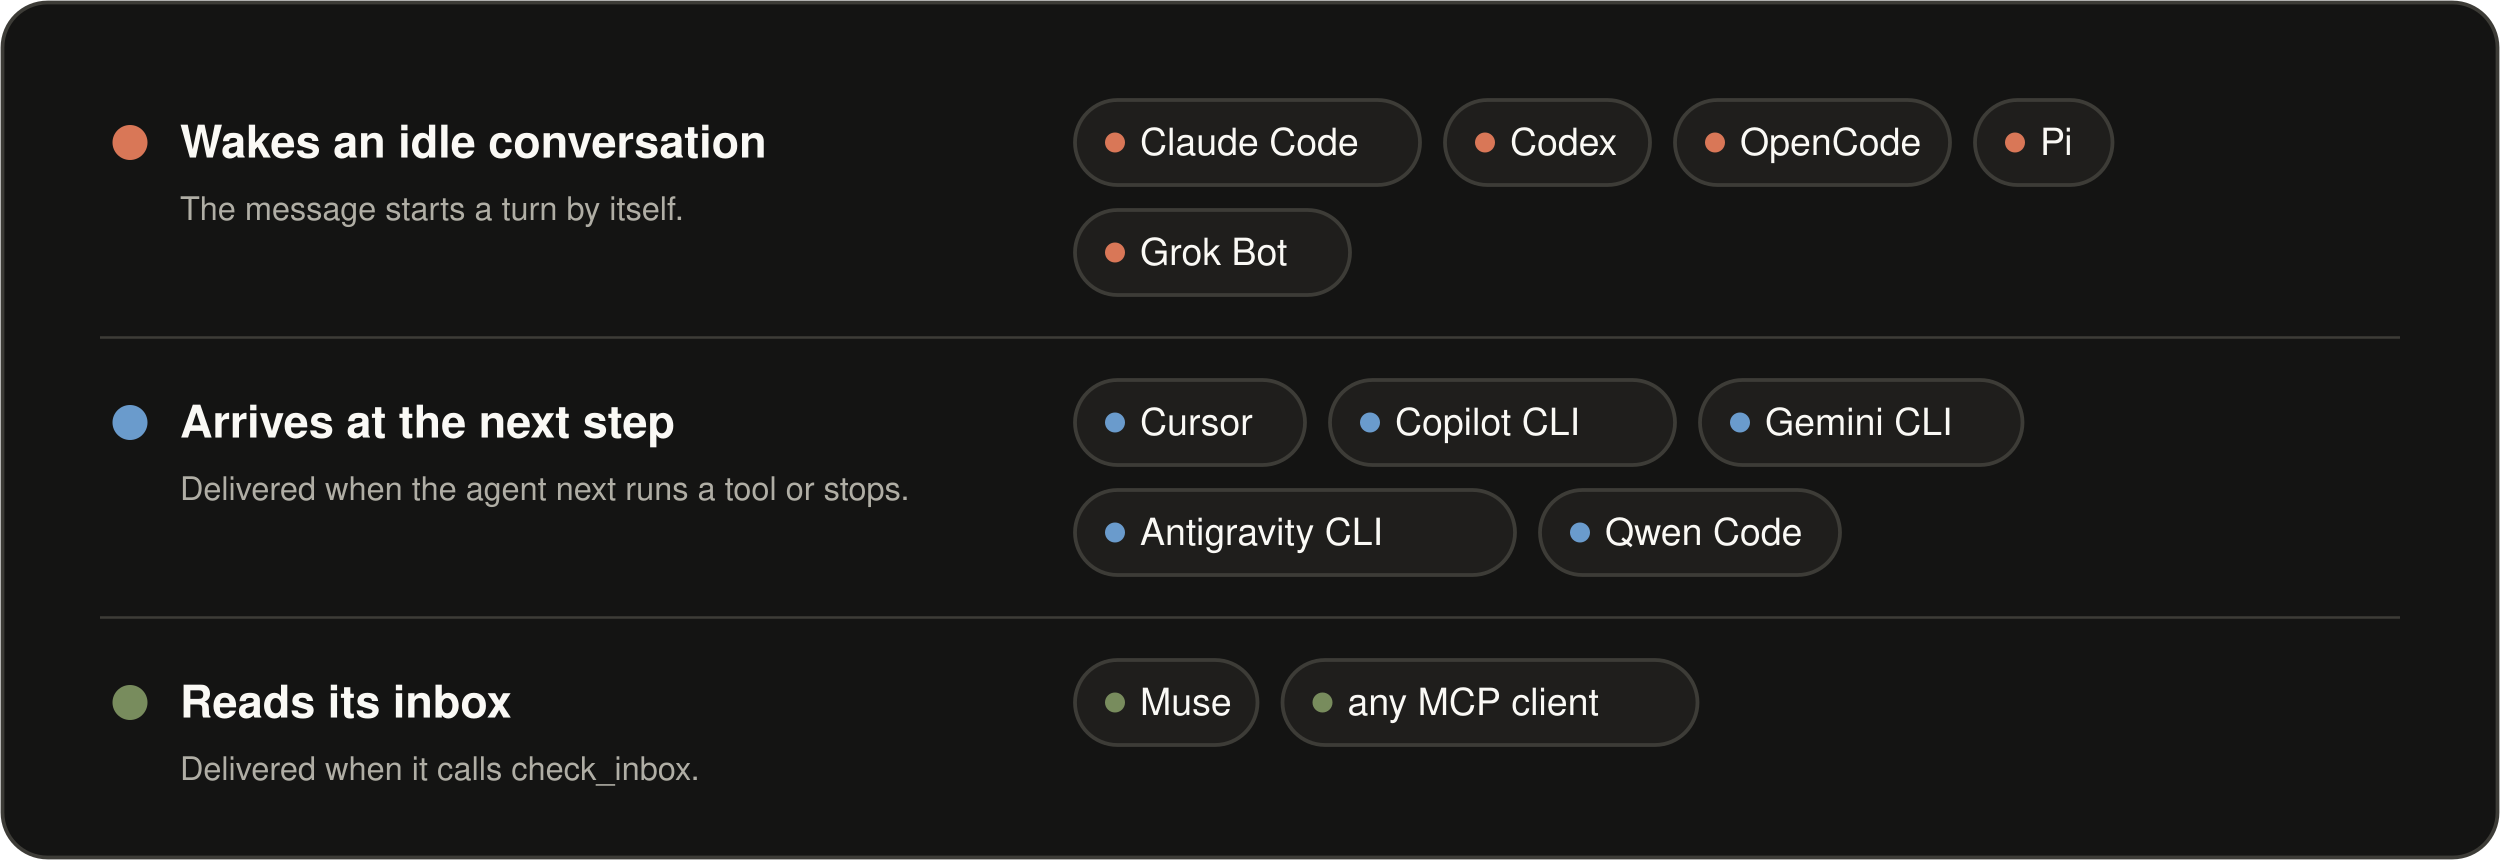
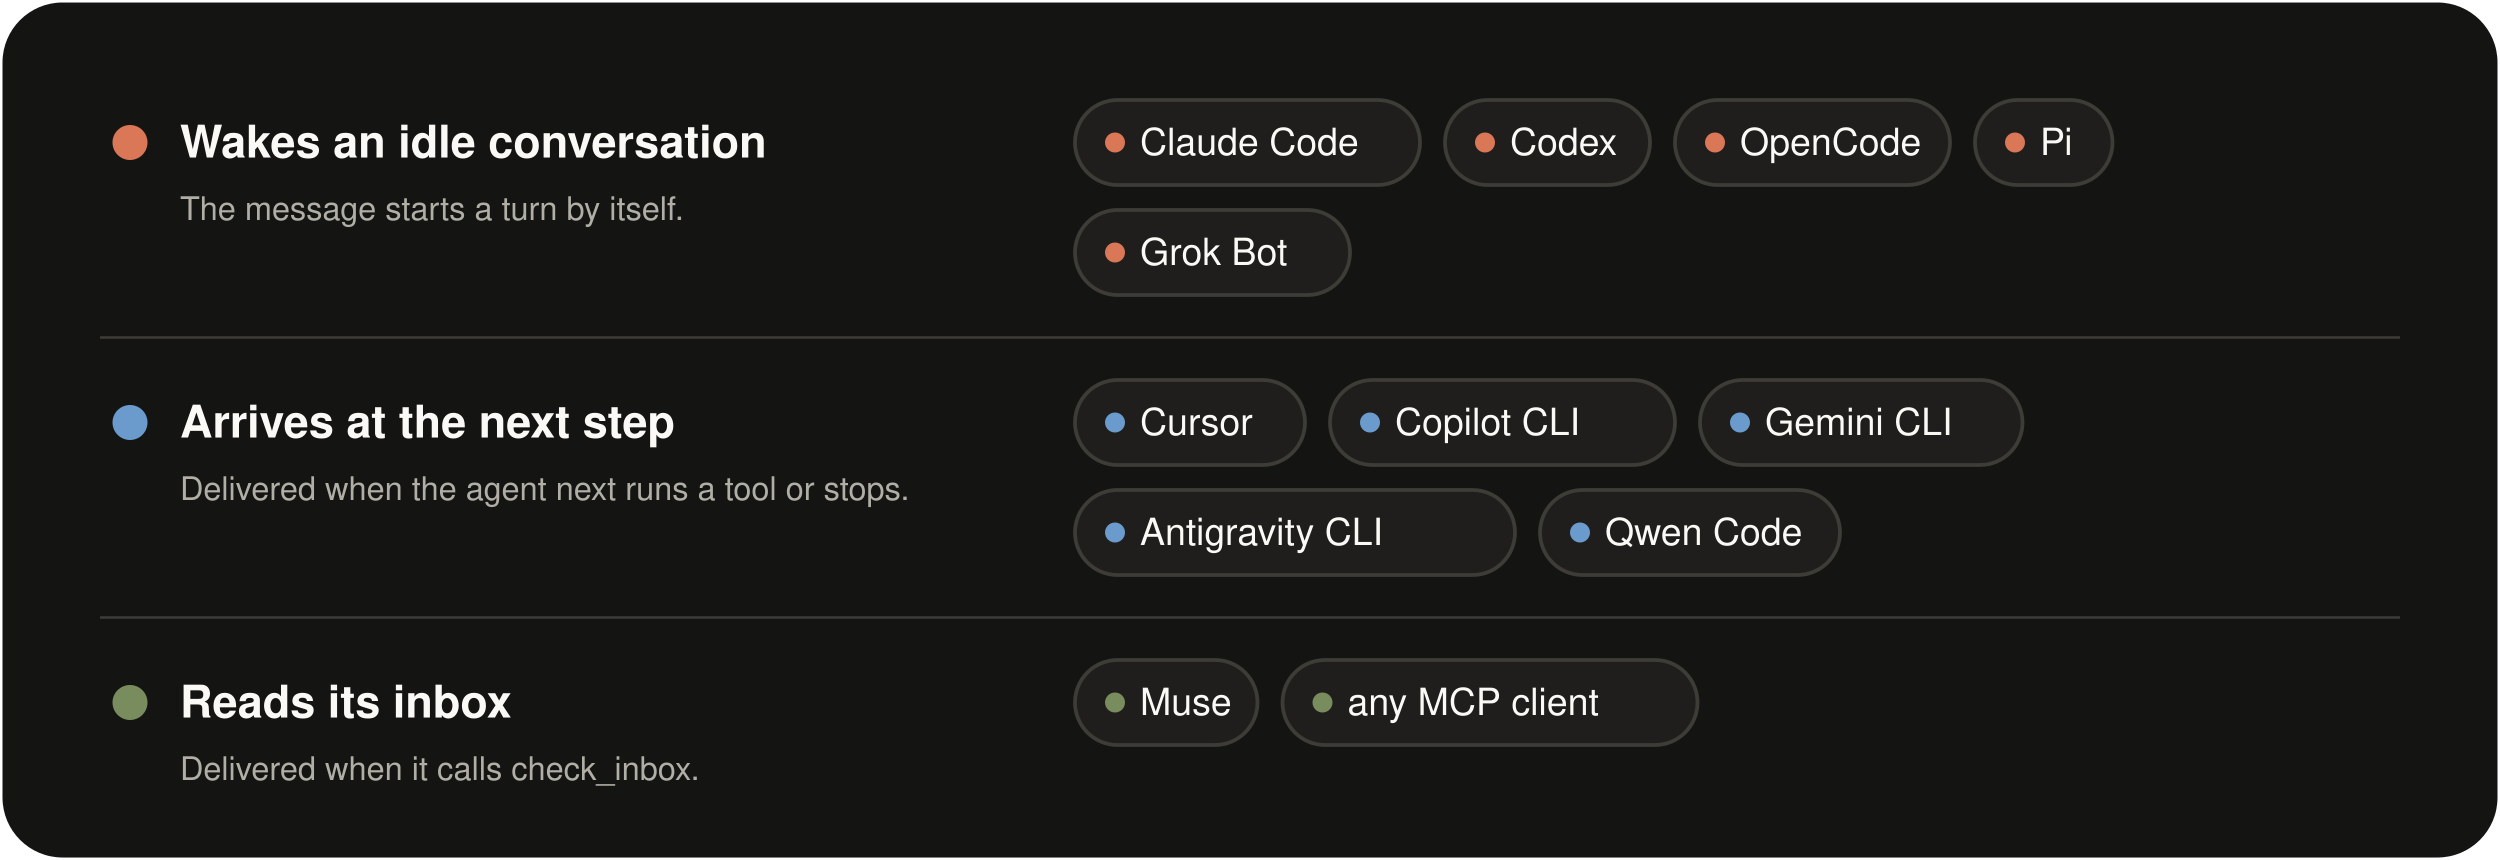
<svg xmlns="http://www.w3.org/2000/svg" viewBox="0 0 1000 344" width="1000" height="344" role="img" aria-label="Agents nenwa connects, grouped by how a message reaches them">
  <defs>
    <marker id="ad97757" viewBox="0 0 10 10" refX="9" refY="5" markerWidth="7" markerHeight="7" orient="auto-start-reverse">
      <path d="M0 0L10 5L0 10z" fill="#d97757" />
    </marker>
    <marker id="a6a9bcc" viewBox="0 0 10 10" refX="9" refY="5" markerWidth="7" markerHeight="7" orient="auto-start-reverse">
      <path d="M0 0L10 5L0 10z" fill="#6a9bcc" />
    </marker>
    <marker id="a788c5d" viewBox="0 0 10 10" refX="9" refY="5" markerWidth="7" markerHeight="7" orient="auto-start-reverse">
      <path d="M0 0L10 5L0 10z" fill="#788c5d" />
    </marker>
    <marker id="ab0aea5" viewBox="0 0 10 10" refX="9" refY="5" markerWidth="7" markerHeight="7" orient="auto-start-reverse">
      <path d="M0 0L10 5L0 10z" fill="#b0aea5" />
    </marker>
  </defs>
-   <rect x="1" y="1" width="998" height="342" rx="18" fill="#141413" stroke="#3d3c37" stroke-width="1.5" />
+   <rect x="1" y="1" width="998" height="342" rx="24" fill="#141413" stroke="none" stroke-width="1.5" />
  <circle cx="52" cy="57" r="7" fill="#d97757" />
  <text x="72" y="63" font-family="-apple-system, 'Segoe UI', Helvetica, Arial, sans-serif" font-size="18" font-weight="600" fill="#faf9f5" text-anchor="start">Wakes an idle conversation</text>
  <text x="72" y="88" font-family="-apple-system, 'Segoe UI', Helvetica, Arial, sans-serif" font-size="13" font-weight="400" fill="#b0aea5" text-anchor="start">The message starts a turn by itself.</text>
  <rect x="430" y="40" width="138" height="34" rx="17" fill="#1f1e1c" stroke="#3d3c37" stroke-width="1.5" />
  <circle cx="446" cy="57" r="4" fill="#d97757" />
  <text x="456" y="62" font-family="-apple-system, 'Segoe UI', Helvetica, Arial, sans-serif" font-size="15" font-weight="500" fill="#faf9f5" text-anchor="start">Claude Code</text>
  <rect x="578" y="40" width="82" height="34" rx="17" fill="#1f1e1c" stroke="#3d3c37" stroke-width="1.5" />
  <circle cx="594" cy="57" r="4" fill="#d97757" />
  <text x="604" y="62" font-family="-apple-system, 'Segoe UI', Helvetica, Arial, sans-serif" font-size="15" font-weight="500" fill="#faf9f5" text-anchor="start">Codex</text>
  <rect x="670" y="40" width="110" height="34" rx="17" fill="#1f1e1c" stroke="#3d3c37" stroke-width="1.5" />
  <circle cx="686" cy="57" r="4" fill="#d97757" />
  <text x="696" y="62" font-family="-apple-system, 'Segoe UI', Helvetica, Arial, sans-serif" font-size="15" font-weight="500" fill="#faf9f5" text-anchor="start">OpenCode</text>
  <rect x="790" y="40" width="55" height="34" rx="17" fill="#1f1e1c" stroke="#3d3c37" stroke-width="1.5" />
  <circle cx="806" cy="57" r="4" fill="#d97757" />
  <text x="816" y="62" font-family="-apple-system, 'Segoe UI', Helvetica, Arial, sans-serif" font-size="15" font-weight="500" fill="#faf9f5" text-anchor="start">Pi</text>
  <rect x="430" y="84" width="110" height="34" rx="17" fill="#1f1e1c" stroke="#3d3c37" stroke-width="1.5" />
  <circle cx="446" cy="101" r="4" fill="#d97757" />
  <text x="456" y="106" font-family="-apple-system, 'Segoe UI', Helvetica, Arial, sans-serif" font-size="15" font-weight="500" fill="#faf9f5" text-anchor="start">Grok Bot</text>
  <line x1="40" y1="135" x2="960" y2="135" stroke="#3d3c37" stroke-width="1" />
  <circle cx="52" cy="169" r="7" fill="#6a9bcc" />
  <text x="72" y="175" font-family="-apple-system, 'Segoe UI', Helvetica, Arial, sans-serif" font-size="18" font-weight="600" fill="#faf9f5" text-anchor="start">Arrives at the next step</text>
  <text x="72" y="200" font-family="-apple-system, 'Segoe UI', Helvetica, Arial, sans-serif" font-size="13" font-weight="400" fill="#b0aea5" text-anchor="start">Delivered when the agent next runs a tool or stops.</text>
  <rect x="430" y="152" width="92" height="34" rx="17" fill="#1f1e1c" stroke="#3d3c37" stroke-width="1.5" />
  <circle cx="446" cy="169" r="4" fill="#6a9bcc" />
  <text x="456" y="174" font-family="-apple-system, 'Segoe UI', Helvetica, Arial, sans-serif" font-size="15" font-weight="500" fill="#faf9f5" text-anchor="start">Cursor</text>
  <rect x="532" y="152" width="138" height="34" rx="17" fill="#1f1e1c" stroke="#3d3c37" stroke-width="1.5" />
  <circle cx="548" cy="169" r="4" fill="#6a9bcc" />
  <text x="558" y="174" font-family="-apple-system, 'Segoe UI', Helvetica, Arial, sans-serif" font-size="15" font-weight="500" fill="#faf9f5" text-anchor="start">Copilot CLI</text>
  <rect x="680" y="152" width="129" height="34" rx="17" fill="#1f1e1c" stroke="#3d3c37" stroke-width="1.5" />
  <circle cx="696" cy="169" r="4" fill="#6a9bcc" />
  <text x="706" y="174" font-family="-apple-system, 'Segoe UI', Helvetica, Arial, sans-serif" font-size="15" font-weight="500" fill="#faf9f5" text-anchor="start">Gemini CLI</text>
  <rect x="430" y="196" width="176" height="34" rx="17" fill="#1f1e1c" stroke="#3d3c37" stroke-width="1.5" />
  <circle cx="446" cy="213" r="4" fill="#6a9bcc" />
  <text x="456" y="218" font-family="-apple-system, 'Segoe UI', Helvetica, Arial, sans-serif" font-size="15" font-weight="500" fill="#faf9f5" text-anchor="start">Antigravity CLI</text>
  <rect x="616" y="196" width="120" height="34" rx="17" fill="#1f1e1c" stroke="#3d3c37" stroke-width="1.5" />
  <circle cx="632" cy="213" r="4" fill="#6a9bcc" />
  <text x="642" y="218" font-family="-apple-system, 'Segoe UI', Helvetica, Arial, sans-serif" font-size="15" font-weight="500" fill="#faf9f5" text-anchor="start">Qwen Code</text>
  <line x1="40" y1="247" x2="960" y2="247" stroke="#3d3c37" stroke-width="1" />
  <circle cx="52" cy="281" r="7" fill="#788c5d" />
  <text x="72" y="287" font-family="-apple-system, 'Segoe UI', Helvetica, Arial, sans-serif" font-size="18" font-weight="600" fill="#faf9f5" text-anchor="start">Reads its inbox</text>
  <text x="72" y="312" font-family="-apple-system, 'Segoe UI', Helvetica, Arial, sans-serif" font-size="13" font-weight="400" fill="#b0aea5" text-anchor="start">Delivered when it calls check_inbox.</text>
  <rect x="430" y="264" width="73" height="34" rx="17" fill="#1f1e1c" stroke="#3d3c37" stroke-width="1.5" />
  <circle cx="446" cy="281" r="4" fill="#788c5d" />
  <text x="456" y="286" font-family="-apple-system, 'Segoe UI', Helvetica, Arial, sans-serif" font-size="15" font-weight="500" fill="#faf9f5" text-anchor="start">Muse</text>
  <rect x="513" y="264" width="166" height="34" rx="17" fill="#1f1e1c" stroke="#3d3c37" stroke-width="1.5" />
  <circle cx="529" cy="281" r="4" fill="#788c5d" />
  <text x="539" y="286" font-family="-apple-system, 'Segoe UI', Helvetica, Arial, sans-serif" font-size="15" font-weight="500" fill="#faf9f5" text-anchor="start">any MCP client</text>
</svg>
